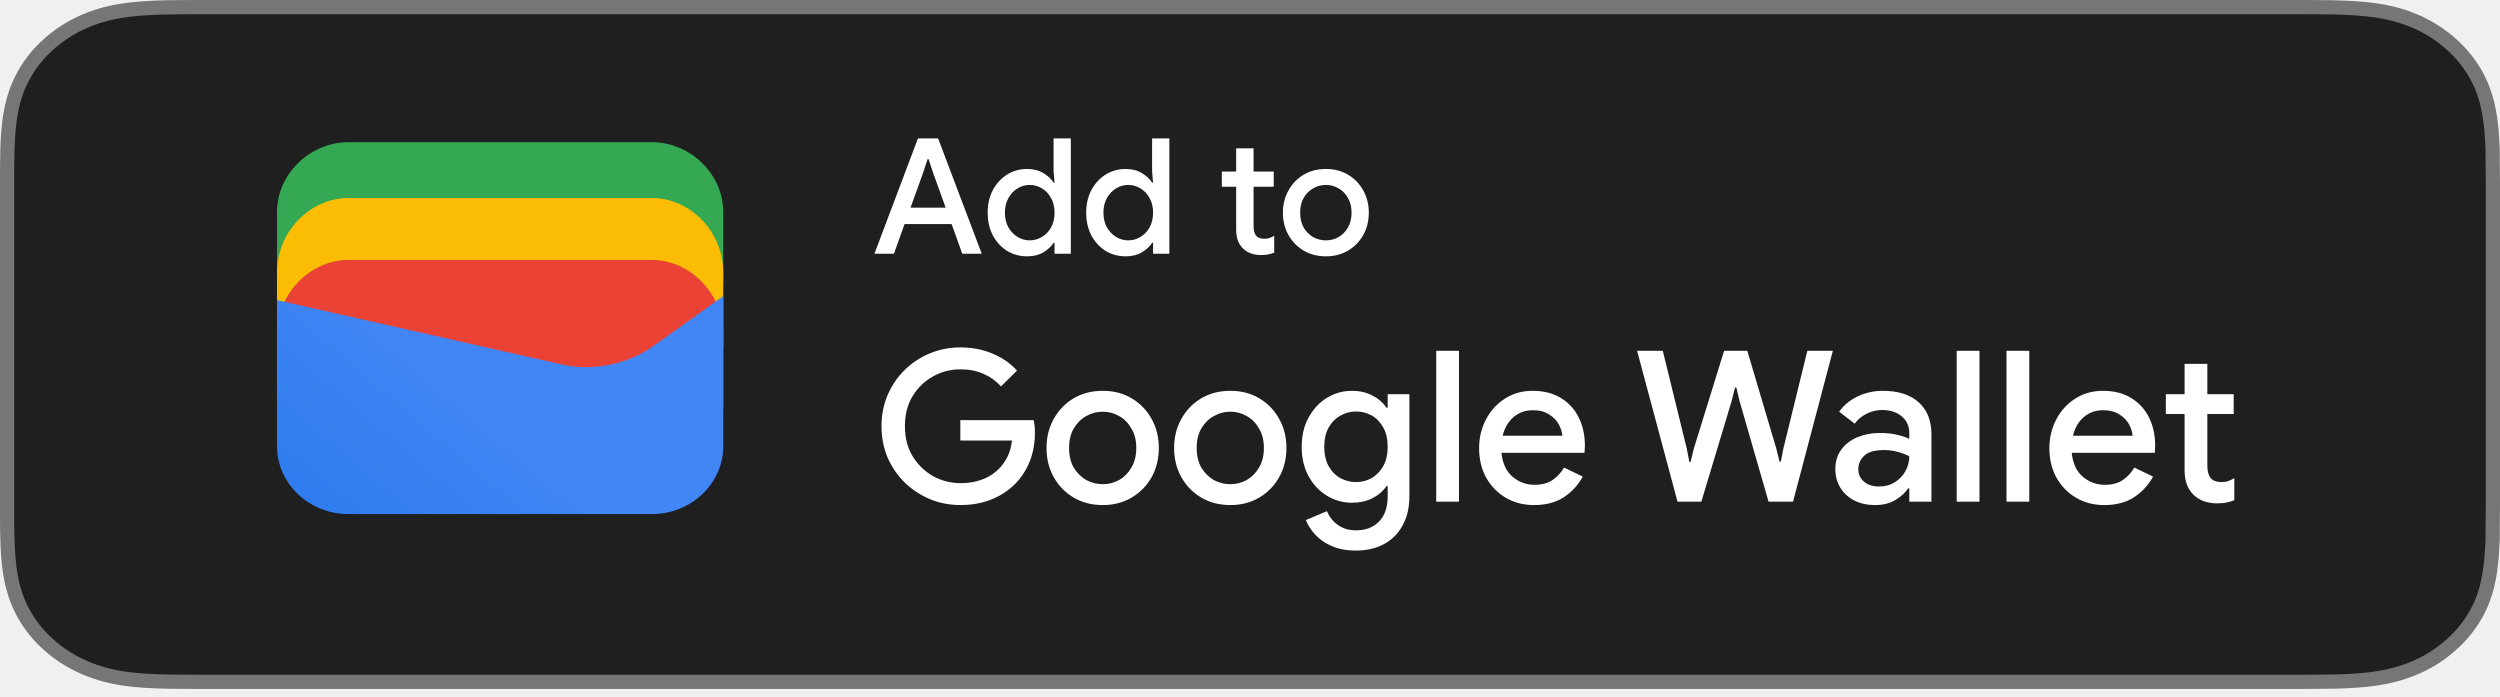
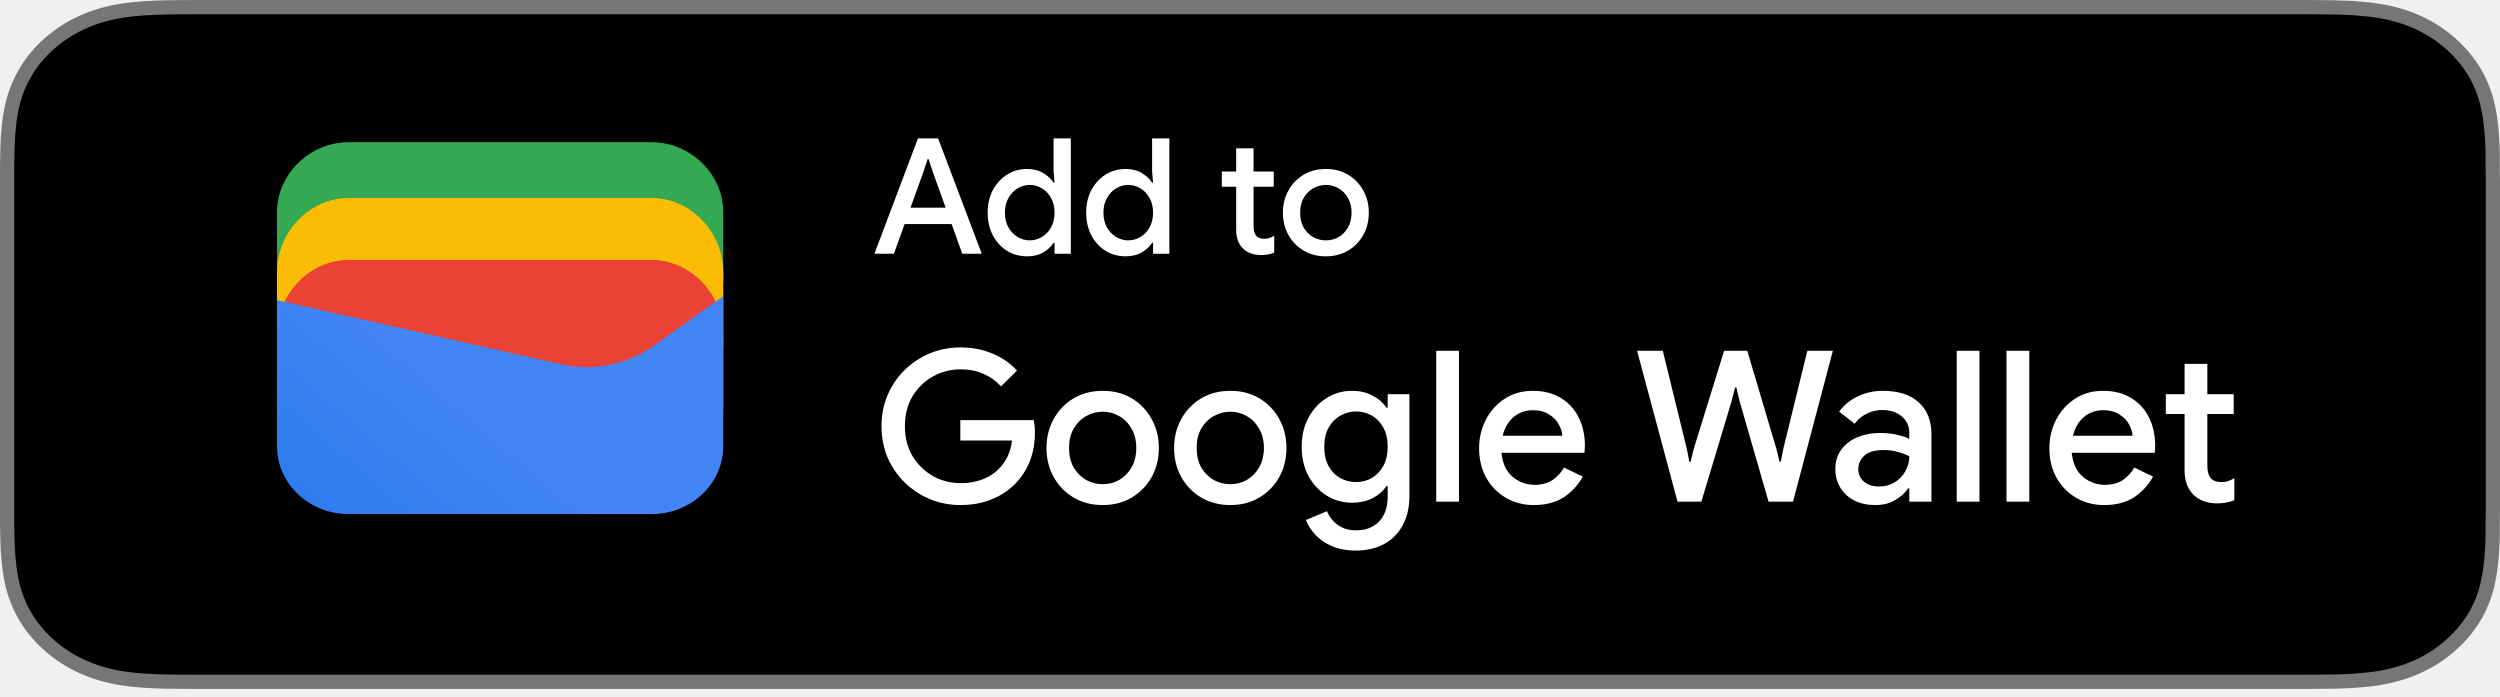
<svg xmlns="http://www.w3.org/2000/svg" width="176" height="49" viewBox="0 0 176 49" fill="none">
-   <path d="M161.173 0.5C161.75 0.5 162.338 0.5 162.916 0.503C163.313 0.506 163.719 0.512 164.119 0.517L164.384 0.522C165.238 0.541 166.356 0.586 167.457 0.764C168.456 0.921 169.368 1.191 170.237 1.585C171.107 1.987 171.896 2.504 172.585 3.125C173.268 3.735 173.844 4.446 174.295 5.233C174.732 6.016 175.027 6.832 175.198 7.743C175.387 8.658 175.445 9.613 175.481 10.489C175.487 10.93 175.487 11.373 175.487 11.833C175.5 12.353 175.5 12.873 175.5 13.398V35.101C175.5 35.629 175.5 36.148 175.487 36.689C175.487 37.136 175.487 37.569 175.481 37.995C175.445 38.89 175.387 39.846 175.195 40.776C175.026 41.679 174.73 42.495 174.299 43.263C173.841 44.06 173.265 44.769 172.579 45.377C171.896 45.997 171.11 46.513 170.241 46.91C169.384 47.302 168.47 47.572 167.45 47.739C166.393 47.912 165.306 47.959 164.387 47.982C163.903 47.992 163.408 47.998 162.917 47.998C162.339 48.001 161.752 48.001 161.174 48.001H14.835C14.246 48.001 13.664 48.001 13.068 47.998C12.583 47.998 12.1 47.992 11.614 47.983C10.691 47.96 9.605 47.914 8.538 47.741C7.517 47.575 6.608 47.304 5.759 46.912C4.89 46.516 4.102 45.999 3.408 45.369C2.727 44.766 2.154 44.06 1.706 43.268C1.273 42.508 0.974 41.691 0.795 40.765C0.595 39.776 0.545 38.77 0.523 38C0.513 37.698 0.508 37.404 0.505 37.106L0.5 36.689V35.101V13.398V11.829L0.506 11.395C0.51 11.099 0.515 10.803 0.524 10.502C0.545 9.735 0.597 8.729 0.799 7.733C0.976 6.819 1.273 6.003 1.709 5.235C2.153 4.446 2.725 3.736 3.416 3.122C4.104 2.502 4.894 1.985 5.761 1.586C6.626 1.19 7.533 0.921 8.538 0.763C9.642 0.584 10.762 0.541 11.603 0.52L11.923 0.516C12.308 0.51 12.691 0.504 13.075 0.503C13.662 0.5 14.246 0.5 14.835 0.5H161.173Z" fill="#1F1F1F" stroke="#747775" />
+   <path d="M161.173 0.5C161.75 0.5 162.338 0.5 162.916 0.503C163.313 0.506 163.719 0.512 164.119 0.517L164.384 0.522C165.238 0.541 166.356 0.586 167.457 0.764C168.456 0.921 169.368 1.191 170.237 1.585C171.107 1.987 171.896 2.504 172.585 3.125C173.268 3.735 173.844 4.446 174.295 5.233C174.732 6.016 175.027 6.832 175.198 7.743C175.387 8.658 175.445 9.613 175.481 10.489C175.487 10.93 175.487 11.373 175.487 11.833C175.5 12.353 175.5 12.873 175.5 13.398V35.101C175.5 35.629 175.5 36.148 175.487 36.689C175.487 37.136 175.487 37.569 175.481 37.995C175.445 38.89 175.387 39.846 175.195 40.776C175.026 41.679 174.73 42.495 174.299 43.263C173.841 44.06 173.265 44.769 172.579 45.377C171.896 45.997 171.11 46.513 170.241 46.91C169.384 47.302 168.47 47.572 167.45 47.739C166.393 47.912 165.306 47.959 164.387 47.982C163.903 47.992 163.408 47.998 162.917 47.998C162.339 48.001 161.752 48.001 161.174 48.001H14.835C14.246 48.001 13.664 48.001 13.068 47.998C12.583 47.998 12.1 47.992 11.614 47.983C10.691 47.96 9.605 47.914 8.538 47.741C7.517 47.575 6.608 47.304 5.759 46.912C4.89 46.516 4.102 45.999 3.408 45.369C2.727 44.766 2.154 44.06 1.706 43.268C1.273 42.508 0.974 41.691 0.795 40.765C0.595 39.776 0.545 38.77 0.523 38C0.513 37.698 0.508 37.404 0.505 37.106L0.5 36.689V35.101V13.398V11.829L0.506 11.395C0.51 11.099 0.515 10.803 0.524 10.502C0.545 9.735 0.597 8.729 0.799 7.733C0.976 6.819 1.273 6.003 1.709 5.235C2.153 4.446 2.725 3.736 3.416 3.122C4.104 2.502 4.894 1.985 5.761 1.586C6.626 1.19 7.533 0.921 8.538 0.763C9.642 0.584 10.762 0.541 11.603 0.52L11.923 0.516C12.308 0.51 12.691 0.504 13.075 0.503C13.662 0.5 14.246 0.5 14.835 0.5H161.173Z" fill="black" stroke="#747775" />
  <path d="M50.918 19.863H19.5V14.936C19.5 12.262 21.806 10.009 24.544 10.009H45.874C48.612 10.009 50.918 12.262 50.918 14.936V19.863Z" fill="#34A853" />
  <path d="M50.918 24.409H19.5V19.173C19.5 16.33 21.806 13.937 24.544 13.937H45.874C48.612 13.937 50.918 16.33 50.918 19.173V24.409Z" fill="#FBBC04" />
  <path d="M50.918 28.773H19.5V23.537C19.5 20.694 21.806 18.3 24.544 18.3H45.874C48.612 18.3 50.918 20.694 50.918 23.537V28.773Z" fill="#EA4335" />
  <path d="M19.5 21.129L39.441 25.633C41.736 26.196 44.319 25.633 46.184 24.226L50.918 20.847V31.405C50.918 34.079 48.622 36.191 45.897 36.191H24.521C21.795 36.191 19.5 34.079 19.5 31.405V21.129Z" fill="url(#paint0_linear_3167_6553)" />
  <path d="M61.56 17.864L64.624 9.741H66.042L69.116 17.864H67.744L66.995 15.776H63.682L62.933 17.864H61.56ZM64.998 12.134L64.102 14.619H66.575L65.679 12.134L65.373 11.204H65.304L64.998 12.134ZM72.312 18.045C71.79 18.045 71.317 17.917 70.894 17.66C70.478 17.395 70.145 17.032 69.895 16.57C69.653 16.102 69.532 15.568 69.532 14.971C69.532 14.373 69.653 13.844 69.895 13.383C70.145 12.921 70.478 12.558 70.894 12.293C71.317 12.029 71.79 11.896 72.312 11.896C72.758 11.896 73.14 11.995 73.458 12.191C73.783 12.388 74.021 12.611 74.172 12.861H74.24L74.172 12.055V9.741H75.386V17.864H74.24V17.092H74.172C74.021 17.342 73.783 17.565 73.458 17.762C73.14 17.951 72.758 18.045 72.312 18.045ZM72.493 16.922C72.796 16.922 73.079 16.843 73.344 16.684C73.616 16.525 73.832 16.302 73.991 16.015C74.157 15.72 74.24 15.372 74.24 14.971C74.24 14.57 74.157 14.226 73.991 13.938C73.832 13.643 73.616 13.416 73.344 13.258C73.079 13.099 72.796 13.019 72.493 13.019C72.191 13.019 71.907 13.099 71.642 13.258C71.378 13.416 71.162 13.643 70.996 13.938C70.829 14.226 70.746 14.57 70.746 14.971C70.746 15.372 70.829 15.72 70.996 16.015C71.162 16.302 71.378 16.525 71.642 16.684C71.907 16.843 72.191 16.922 72.493 16.922ZM79.247 18.045C78.725 18.045 78.253 17.917 77.829 17.66C77.413 17.395 77.08 17.032 76.831 16.57C76.589 16.102 76.468 15.568 76.468 14.971C76.468 14.373 76.589 13.844 76.831 13.383C77.08 12.921 77.413 12.558 77.829 12.293C78.253 12.029 78.725 11.896 79.247 11.896C79.694 11.896 80.076 11.995 80.393 12.191C80.719 12.388 80.957 12.611 81.108 12.861H81.176L81.108 12.055V9.741H82.322V17.864H81.176V17.092H81.108C80.957 17.342 80.719 17.565 80.393 17.762C80.076 17.951 79.694 18.045 79.247 18.045ZM79.429 16.922C79.731 16.922 80.015 16.843 80.28 16.684C80.552 16.525 80.768 16.302 80.927 16.015C81.093 15.72 81.176 15.372 81.176 14.971C81.176 14.57 81.093 14.226 80.927 13.938C80.768 13.643 80.552 13.416 80.28 13.258C80.015 13.099 79.731 13.019 79.429 13.019C79.126 13.019 78.843 13.099 78.578 13.258C78.313 13.416 78.098 13.643 77.931 13.938C77.765 14.226 77.682 14.57 77.682 14.971C77.682 15.372 77.765 15.72 77.931 16.015C78.098 16.302 78.313 16.525 78.578 16.684C78.843 16.843 79.126 16.922 79.429 16.922ZM87.026 16.185V13.144H86.016V12.078H87.026V10.444H88.251V12.078H89.67V13.144H88.251V15.924C88.251 16.211 88.308 16.431 88.421 16.582C88.542 16.733 88.743 16.809 89.023 16.809C89.166 16.809 89.287 16.79 89.386 16.752C89.492 16.714 89.597 16.661 89.704 16.593V17.785C89.575 17.837 89.438 17.879 89.295 17.909C89.151 17.939 88.981 17.955 88.785 17.955C88.247 17.955 87.82 17.8 87.502 17.489C87.185 17.172 87.026 16.737 87.026 16.185ZM93.346 18.045C92.749 18.045 92.223 17.909 91.769 17.637C91.316 17.365 90.96 16.998 90.703 16.537C90.445 16.075 90.317 15.553 90.317 14.971C90.317 14.396 90.445 13.878 90.703 13.416C90.96 12.948 91.316 12.577 91.769 12.305C92.223 12.032 92.749 11.896 93.346 11.896C93.936 11.896 94.458 12.032 94.912 12.305C95.366 12.577 95.721 12.948 95.978 13.416C96.235 13.878 96.364 14.396 96.364 14.971C96.364 15.553 96.235 16.075 95.978 16.537C95.721 16.998 95.366 17.365 94.912 17.637C94.458 17.909 93.936 18.045 93.346 18.045ZM93.346 16.922C93.664 16.922 93.959 16.847 94.231 16.695C94.504 16.537 94.723 16.313 94.889 16.026C95.063 15.731 95.15 15.379 95.15 14.971C95.15 14.562 95.063 14.214 94.889 13.927C94.723 13.632 94.504 13.409 94.231 13.258C93.959 13.099 93.664 13.019 93.346 13.019C93.029 13.019 92.729 13.099 92.45 13.258C92.178 13.409 91.954 13.632 91.781 13.927C91.614 14.214 91.531 14.562 91.531 14.971C91.531 15.379 91.614 15.731 91.781 16.026C91.954 16.313 92.178 16.537 92.45 16.695C92.729 16.847 93.029 16.922 93.346 16.922Z" fill="white" />
  <path d="M67.621 35.556C66.86 35.556 66.143 35.417 65.47 35.14C64.808 34.863 64.219 34.477 63.705 33.983C63.19 33.478 62.785 32.89 62.488 32.217C62.201 31.535 62.058 30.798 62.058 30.007C62.058 29.215 62.201 28.484 62.488 27.811C62.785 27.129 63.185 26.54 63.69 26.046C64.204 25.541 64.798 25.15 65.47 24.873C66.143 24.597 66.86 24.458 67.621 24.458C68.433 24.458 69.179 24.602 69.862 24.888C70.554 25.175 71.133 25.576 71.597 26.09L70.47 27.203C70.124 26.817 69.708 26.52 69.224 26.313C68.749 26.105 68.215 26.001 67.621 26.001C66.919 26.001 66.271 26.169 65.678 26.506C65.085 26.832 64.605 27.297 64.239 27.9C63.883 28.494 63.705 29.196 63.705 30.007C63.705 30.818 63.888 31.525 64.254 32.128C64.62 32.722 65.099 33.187 65.693 33.523C66.286 33.849 66.934 34.013 67.636 34.013C68.279 34.013 68.863 33.894 69.387 33.657C69.911 33.409 70.332 33.063 70.648 32.618C70.974 32.173 71.172 31.639 71.242 31.016H67.607V29.576H72.77C72.829 29.844 72.859 30.125 72.859 30.422V30.437C72.859 31.466 72.631 32.366 72.176 33.137C71.731 33.899 71.113 34.492 70.322 34.917C69.53 35.343 68.63 35.556 67.621 35.556ZM77.636 35.556C76.854 35.556 76.167 35.377 75.573 35.021C74.98 34.665 74.515 34.186 74.179 33.582C73.843 32.979 73.674 32.297 73.674 31.535C73.674 30.783 73.843 30.106 74.179 29.502C74.515 28.889 74.98 28.404 75.573 28.048C76.167 27.692 76.854 27.514 77.636 27.514C78.407 27.514 79.09 27.692 79.683 28.048C80.277 28.404 80.741 28.889 81.078 29.502C81.414 30.106 81.582 30.783 81.582 31.535C81.582 32.297 81.414 32.979 81.078 33.582C80.741 34.186 80.277 34.665 79.683 35.021C79.09 35.377 78.407 35.556 77.636 35.556ZM77.636 34.087C78.051 34.087 78.437 33.988 78.793 33.79C79.149 33.582 79.436 33.291 79.653 32.915C79.881 32.529 79.995 32.069 79.995 31.535C79.995 31.001 79.881 30.546 79.653 30.17C79.436 29.784 79.149 29.492 78.793 29.295C78.437 29.087 78.051 28.983 77.636 28.983C77.22 28.983 76.83 29.087 76.464 29.295C76.108 29.492 75.816 29.784 75.588 30.17C75.371 30.546 75.262 31.001 75.262 31.535C75.262 32.069 75.371 32.529 75.588 32.915C75.816 33.291 76.108 33.582 76.464 33.79C76.83 33.988 77.22 34.087 77.636 34.087ZM86.618 35.556C85.837 35.556 85.15 35.377 84.556 35.021C83.963 34.665 83.498 34.186 83.162 33.582C82.825 32.979 82.657 32.297 82.657 31.535C82.657 30.783 82.825 30.106 83.162 29.502C83.498 28.889 83.963 28.404 84.556 28.048C85.15 27.692 85.837 27.514 86.618 27.514C87.39 27.514 88.072 27.692 88.666 28.048C89.26 28.404 89.725 28.889 90.061 29.502C90.397 30.106 90.565 30.783 90.565 31.535C90.565 32.297 90.397 32.979 90.061 33.582C89.725 34.186 89.26 34.665 88.666 35.021C88.072 35.377 87.39 35.556 86.618 35.556ZM86.618 34.087C87.034 34.087 87.42 33.988 87.776 33.79C88.132 33.582 88.419 33.291 88.636 32.915C88.864 32.529 88.978 32.069 88.978 31.535C88.978 31.001 88.864 30.546 88.636 30.17C88.419 29.784 88.132 29.492 87.776 29.295C87.42 29.087 87.034 28.983 86.618 28.983C86.203 28.983 85.812 29.087 85.446 29.295C85.09 29.492 84.799 29.784 84.571 30.17C84.353 30.546 84.245 31.001 84.245 31.535C84.245 32.069 84.353 32.529 84.571 32.915C84.799 33.291 85.09 33.582 85.446 33.79C85.812 33.988 86.203 34.087 86.618 34.087ZM95.453 38.76C94.79 38.76 94.216 38.651 93.732 38.434C93.257 38.226 92.872 37.954 92.575 37.618C92.278 37.291 92.065 36.955 91.937 36.609L93.421 35.986C93.579 36.381 93.831 36.703 94.177 36.95C94.533 37.207 94.958 37.336 95.453 37.336C96.145 37.336 96.689 37.128 97.085 36.713C97.49 36.297 97.693 35.709 97.693 34.947V34.22H97.604C97.367 34.576 97.035 34.863 96.61 35.081C96.195 35.288 95.72 35.392 95.186 35.392C94.543 35.392 93.955 35.229 93.421 34.903C92.886 34.576 92.456 34.121 92.13 33.538C91.803 32.944 91.64 32.252 91.64 31.461C91.64 30.66 91.803 29.967 92.13 29.384C92.456 28.79 92.886 28.33 93.421 28.004C93.955 27.677 94.543 27.514 95.186 27.514C95.72 27.514 96.195 27.623 96.61 27.841C97.035 28.058 97.367 28.345 97.604 28.701H97.693V27.752H99.222V34.917C99.222 35.739 99.058 36.436 98.732 37.009C98.415 37.583 97.975 38.018 97.412 38.315C96.848 38.612 96.195 38.76 95.453 38.76ZM95.468 33.938C95.863 33.938 96.229 33.844 96.566 33.657C96.902 33.459 97.174 33.177 97.382 32.811C97.59 32.435 97.693 31.985 97.693 31.461C97.693 30.917 97.59 30.462 97.382 30.096C97.174 29.72 96.902 29.438 96.566 29.25C96.229 29.062 95.863 28.968 95.468 28.968C95.072 28.968 94.701 29.067 94.355 29.265C94.018 29.453 93.747 29.73 93.539 30.096C93.332 30.462 93.228 30.917 93.228 31.461C93.228 31.995 93.332 32.45 93.539 32.826C93.747 33.192 94.018 33.469 94.355 33.657C94.701 33.844 95.072 33.938 95.468 33.938ZM101.111 35.318V24.695H102.713V35.318H101.111ZM107.986 35.556C107.244 35.556 106.582 35.382 105.998 35.036C105.415 34.69 104.955 34.215 104.618 33.612C104.292 33.009 104.129 32.321 104.129 31.55C104.129 30.828 104.288 30.16 104.604 29.547C104.92 28.934 105.36 28.444 105.924 28.078C106.498 27.702 107.155 27.514 107.897 27.514C108.679 27.514 109.342 27.683 109.885 28.019C110.439 28.355 110.86 28.815 111.146 29.398C111.433 29.982 111.577 30.64 111.577 31.372C111.577 31.48 111.572 31.579 111.562 31.668C111.562 31.757 111.557 31.827 111.547 31.876H105.701C105.781 32.628 106.043 33.192 106.488 33.568C106.943 33.943 107.457 34.131 108.031 34.131C108.546 34.131 108.971 34.017 109.307 33.79C109.643 33.553 109.911 33.261 110.108 32.915L111.428 33.553C111.102 34.146 110.657 34.631 110.093 35.007C109.529 35.373 108.827 35.556 107.986 35.556ZM107.912 28.879C107.378 28.879 106.923 29.042 106.547 29.369C106.172 29.695 105.92 30.13 105.79 30.674H109.989C109.97 30.417 109.885 30.15 109.737 29.873C109.588 29.596 109.362 29.364 109.054 29.176C108.758 28.978 108.377 28.879 107.912 28.879ZM118.098 35.318L115.25 24.695H117.06L118.751 31.594L118.929 32.514H119.018L119.241 31.594L121.377 24.695H123.009L125.056 31.594L125.279 32.499H125.368L125.546 31.594L127.237 24.695H129.033L126.229 35.318H124.508L122.475 28.271L122.238 27.277H122.149L121.896 28.271L119.775 35.318H118.098ZM132.012 35.556C131.468 35.556 130.983 35.452 130.558 35.244C130.133 35.026 129.801 34.725 129.564 34.339C129.327 33.953 129.208 33.513 129.208 33.019C129.208 32.484 129.347 32.029 129.623 31.654C129.91 31.268 130.291 30.976 130.766 30.778C131.241 30.58 131.765 30.482 132.338 30.482C132.813 30.482 133.229 30.526 133.585 30.615C133.95 30.704 134.228 30.798 134.415 30.897V30.496C134.415 30.002 134.237 29.606 133.881 29.309C133.525 29.013 133.065 28.864 132.502 28.864C132.116 28.864 131.75 28.953 131.404 29.131C131.057 29.3 130.781 29.532 130.573 29.829L129.475 28.983C129.801 28.528 130.232 28.172 130.766 27.915C131.309 27.648 131.903 27.514 132.546 27.514C133.644 27.514 134.49 27.786 135.083 28.33C135.677 28.864 135.973 29.616 135.973 30.585V35.318H134.415V34.383H134.326C134.128 34.69 133.832 34.962 133.436 35.199C133.041 35.437 132.566 35.556 132.012 35.556ZM132.294 34.25C132.709 34.25 133.075 34.151 133.392 33.953C133.709 33.755 133.956 33.498 134.134 33.182C134.321 32.855 134.415 32.504 134.415 32.128C134.188 32 133.921 31.896 133.614 31.817C133.308 31.728 132.982 31.683 132.635 31.683C131.982 31.683 131.517 31.817 131.241 32.084C130.964 32.341 130.825 32.657 130.825 33.033C130.825 33.389 130.959 33.681 131.226 33.909C131.493 34.136 131.849 34.25 132.294 34.25ZM137.752 35.318V24.695H139.354V35.318H137.752ZM141.258 35.318V24.695H142.861V35.318H141.258ZM148.134 35.556C147.392 35.556 146.729 35.382 146.146 35.036C145.563 34.69 145.103 34.215 144.766 33.612C144.439 33.009 144.276 32.321 144.276 31.55C144.276 30.828 144.435 30.16 144.751 29.547C145.068 28.934 145.508 28.444 146.071 28.078C146.646 27.702 147.303 27.514 148.045 27.514C148.827 27.514 149.489 27.683 150.033 28.019C150.587 28.355 151.007 28.815 151.294 29.398C151.581 29.982 151.724 30.64 151.724 31.372C151.724 31.48 151.72 31.579 151.709 31.668C151.709 31.757 151.705 31.827 151.694 31.876H145.849C145.928 32.628 146.19 33.192 146.635 33.568C147.091 33.943 147.605 34.131 148.178 34.131C148.693 34.131 149.118 34.017 149.454 33.79C149.791 33.553 150.058 33.261 150.255 32.915L151.576 33.553C151.249 34.146 150.804 34.631 150.24 35.007C149.677 35.373 148.975 35.556 148.134 35.556ZM148.059 28.879C147.525 28.879 147.071 29.042 146.695 29.369C146.319 29.695 146.067 30.13 145.938 30.674H150.137C150.117 30.417 150.033 30.15 149.884 29.873C149.736 29.596 149.509 29.364 149.202 29.176C148.905 28.978 148.525 28.879 148.059 28.879ZM153.795 33.122V29.146H152.475V27.752H153.795V25.615H155.397V27.752H157.252V29.146H155.397V32.781C155.397 33.157 155.471 33.444 155.62 33.642C155.778 33.84 156.04 33.938 156.406 33.938C156.594 33.938 156.752 33.914 156.881 33.864C157.019 33.815 157.157 33.745 157.296 33.657V35.214C157.128 35.283 156.95 35.338 156.762 35.377C156.574 35.417 156.351 35.437 156.095 35.437C155.392 35.437 154.833 35.234 154.418 34.828C154.003 34.413 153.795 33.844 153.795 33.122Z" fill="white" />
  <defs>
    <linearGradient id="paint0_linear_3167_6553" x1="33.712" y1="28.812" x2="17.565" y2="47.73" gradientUnits="userSpaceOnUse">
      <stop stop-color="#4285F4" />
      <stop offset="1" stop-color="#1B74E8" />
    </linearGradient>
  </defs>
</svg>
